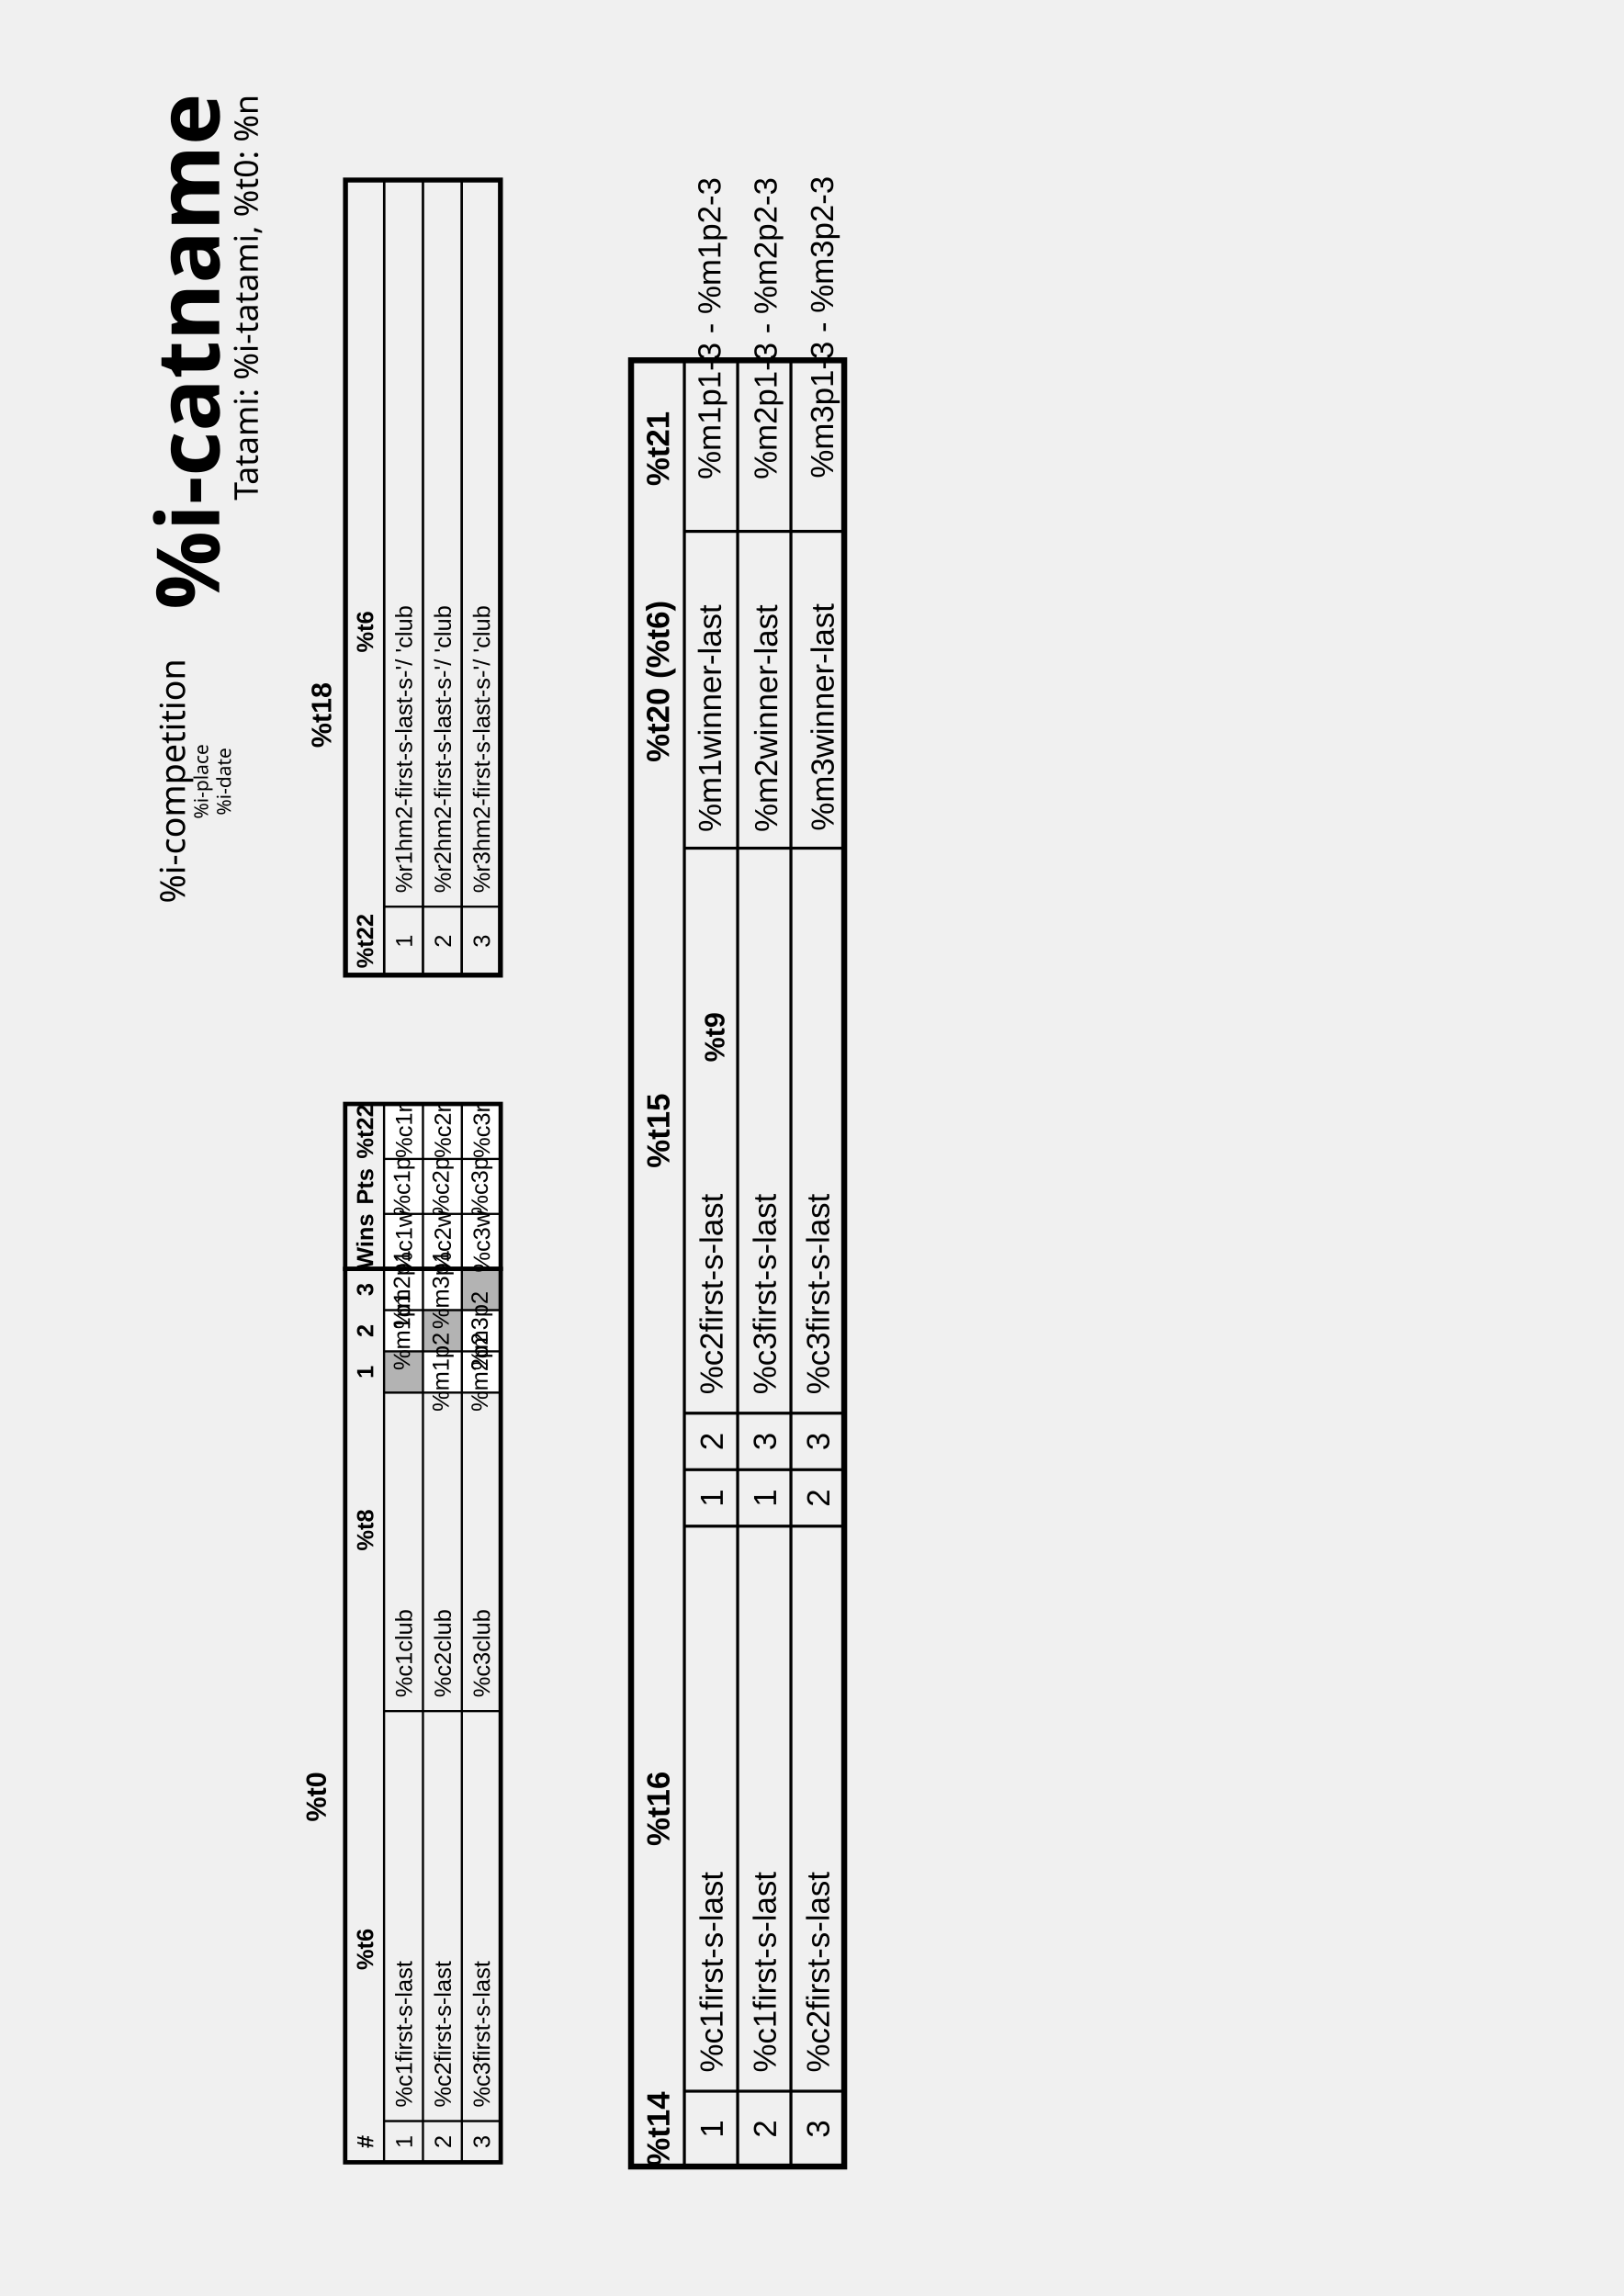
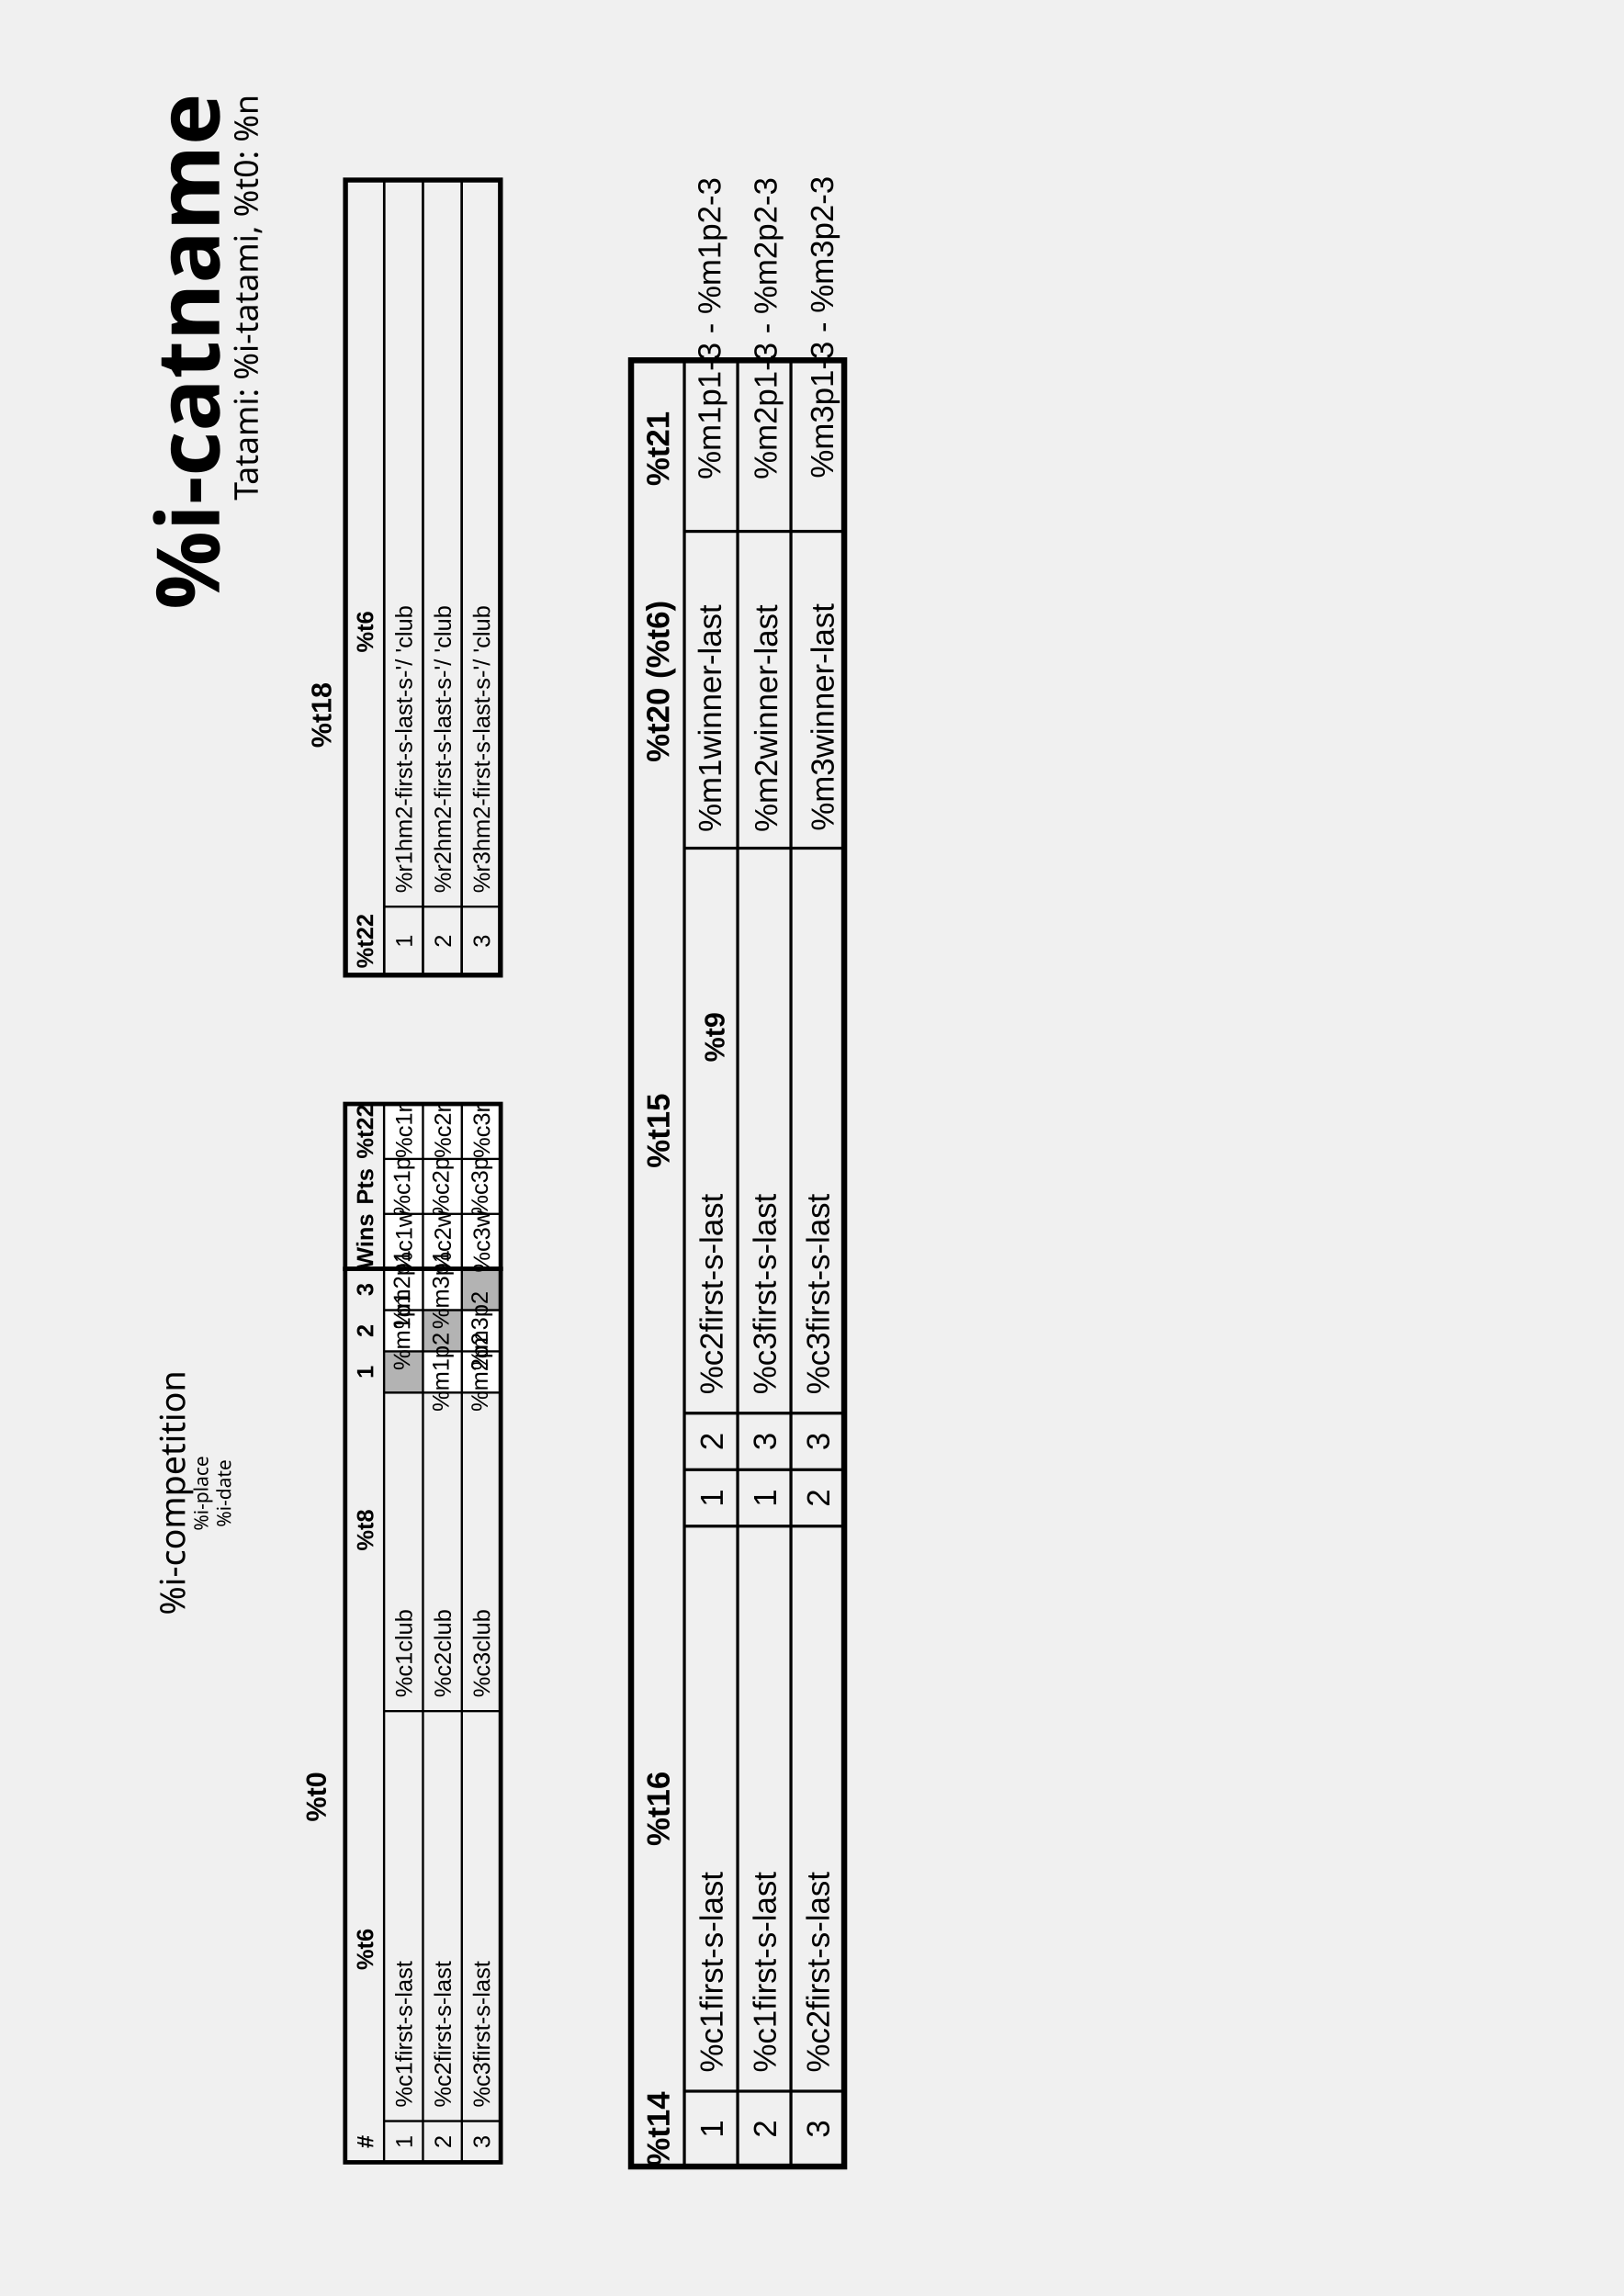
<svg xmlns="http://www.w3.org/2000/svg" width="210mm" height="297mm" id="judoshiai" version="1.1" viewBox="0 0 744.095 1052.362">
  <defs id="defs270" />
  <style id="style3">tspan.cmpx { fill: red; }</style>
  <g id="layer1">
    <g id="g2170" transform="rotate(-90,380.3184,366.2004)">
      <text x="271.16" y="317.81" style="line-height:0%;text-align:center" id="text119" font-weight="bold" font-size="12.83px" font-family="Arial" text-anchor="middle">
        <tspan id="tspan121">%t9</tspan>
      </text>
      <g id="g1895" transform="translate(-276.0705,-47.03053)">
        <text x="244.6" y="221.69" id="text71" font-size="10.69px" font-family="Arial" style="line-height:0%">
          <tspan id="tspan73">%c1club</tspan>
        </text>
        <text x="244.6" y="239.51" id="text83" font-size="10.69px" font-family="Arial" style="line-height:0%">
          <tspan id="tspan85">%c2club</tspan>
        </text>
        <text x="244.6" y="257.33" id="text95" font-size="10.69px" font-family="Arial" style="line-height:0%">
          <tspan id="tspan97">%c3club</tspan>
        </text>
        <rect style="display:inline;fill:#ffffff;fill-rule:evenodd;stroke-width:0.91;stroke-opacity:0.269" id="rect965" width="132.3" height="53.46" x="384.3" y="208.92" />
        <path style="isolation:auto;mix-blend-mode:normal" id="rect4730-7" color="#000000" overflow="visible" solid-color="#000000" fill="#b3b3b3" stroke-width="0.656" d="m 421.945,244.594 h 19.54 v 17.955 h -19.54 z" />
        <path d="M 31.5,191.1 H 441 v 71.28 H 31.5 Z" id="path17" fill="none" stroke="#000000" stroke-width="2" />
        <path style="isolation:auto;mix-blend-mode:normal" id="rect4730" color="#000000" overflow="visible" solid-color="#000000" fill="#b3b3b3" stroke-width="0.656" d="m 383.905,208.738 h 19.54 v 17.955 h -19.54 z" />
        <path d="M 31.5,208.92 H 441" id="path19" fill="none" stroke="#000000" />
        <path style="isolation:auto;mix-blend-mode:normal" id="rect4730-8" color="#000000" overflow="visible" solid-color="#000000" fill="#b3b3b3" stroke-width="0.656" d="m 402.998,226.413 h 19.54 v 17.955 h -19.54 z" />
        <path d="M 31.5,226.74 H 441" id="path21" fill="none" stroke="#000000" />
        <path d="M 31.5,244.56 H 441" id="path23" fill="none" stroke="#000000" />
        <path d="m 50.4,208.92 v 53.46" id="path25" fill="none" stroke="#000000" />
        <path d="m 238.3,208.92 v 53.46" id="path27" fill="none" stroke="#000000" />
        <path d="m 384.3,208.92 v 53.46" id="path29" fill="none" stroke="#000000" />
        <path d="m 403.2,208.92 v 53.46" id="path31" fill="none" stroke="#000000" />
        <path d="m 422.1,208.92 v 53.46" id="path33" fill="none" stroke="#000000" />
        <text x="199.04" y="182.24" style="line-height:0%;text-align:center" id="text35" font-weight="bold" font-size="12.83px" font-family="Arial" text-anchor="middle">
          <tspan id="tspan37">%t0</tspan>
        </text>
        <text x="40.95" y="203.95" style="line-height:0%;text-align:center" id="text39" font-weight="bold" font-size="10.69px" font-family="Arial" text-anchor="middle">
          <tspan id="tspan41">#</tspan>
        </text>
        <text x="129.15" y="203.89" style="line-height:0%;text-align:center" id="text43" font-weight="bold" font-size="10.69px" font-family="Arial" text-anchor="middle">
          <tspan id="tspan45">%t6</tspan>
        </text>
        <text x="321.3" y="203.95" style="line-height:0%;text-align:center" id="text47" font-weight="bold" font-size="10.69px" font-family="Arial" text-anchor="middle">
          <tspan id="tspan49">%t8</tspan>
        </text>
        <text x="393.75" y="203.96" style="line-height:0%;text-align:center" id="text51" font-weight="bold" font-size="10.69px" font-family="Arial" text-anchor="middle">
          <tspan id="tspan53">1</tspan>
        </text>
        <text x="412.65" y="203.96" style="line-height:0%;text-align:center" id="text55" font-weight="bold" font-size="10.69px" font-family="Arial" text-anchor="middle">
          <tspan id="tspan57">2</tspan>
        </text>
        <text x="431.55" y="203.89" style="line-height:0%;text-align:center" id="text59" font-weight="bold" font-size="10.69px" font-family="Arial" text-anchor="middle">
          <tspan id="tspan61">3</tspan>
        </text>
        <text x="40.95" y="221.78" style="line-height:0%;text-align:center" id="text63" font-size="10.69px" font-family="Arial" text-anchor="middle">
          <tspan id="tspan65">1</tspan>
        </text>
        <text x="56.7" y="221.69" id="text67" font-size="10.69px" font-family="Arial" style="line-height:0%">
          <tspan id="tspan69">%c1first-s-last</tspan>
        </text>
        <text x="40.95" y="239.6" style="line-height:0%;text-align:center" id="text75" font-size="10.69px" font-family="Arial" text-anchor="middle">
          <tspan id="tspan77">2</tspan>
        </text>
        <text x="56.7" y="239.51" id="text79" font-size="10.69px" font-family="Arial" style="line-height:0%">
          <tspan id="tspan81">%c2first-s-last</tspan>
        </text>
        <text x="40.95" y="257.35" style="line-height:0%;text-align:center" id="text87" font-size="10.69px" font-family="Arial" text-anchor="middle">
          <tspan id="tspan89">3</tspan>
        </text>
        <text x="56.7" y="257.33" id="text91" font-size="10.69px" font-family="Arial" style="line-height:0%">
          <tspan id="tspan93">%c3first-s-last</tspan>
        </text>
        <text x="412.65" y="220.74" style="line-height:0%;text-align:center" id="text171" font-size="10.69px" font-family="Arial" text-anchor="middle">
          <tspan id="tspan173">%m1p1</tspan>
        </text>
        <text x="393.75" y="238.56" style="line-height:0%;text-align:center" id="text175" font-size="10.69px" font-family="Arial" text-anchor="middle">
          <tspan id="tspan177">%m1p2</tspan>
        </text>
        <text x="431.55" y="220.74" style="line-height:0%;text-align:center" id="text207" font-size="10.69px" font-family="Arial" text-anchor="middle">
          <tspan id="tspan209">%m2p1</tspan>
        </text>
        <text x="393.75" y="256.38" style="line-height:0%;text-align:center" id="text211" font-size="10.69px" font-family="Arial" text-anchor="middle">
          <tspan id="tspan213">%m2p2</tspan>
        </text>
        <text x="431.55" y="238.56" style="line-height:0%;text-align:center" id="text243" font-size="10.69px" font-family="Arial" text-anchor="middle">
          <tspan id="tspan245">%m3p1</tspan>
        </text>
        <text x="412.65" y="256.38" style="line-height:0%;text-align:center" id="text247" font-size="10.69px" font-family="Arial" text-anchor="middle">
          <tspan id="tspan249">%m3p2</tspan>
        </text>
        <path d="m 441,191.1 h 75.6 v 71.28 H 441 Z" id="path251" fill="none" stroke="#000000" stroke-width="2" />
        <path d="m 441,208.92 h 75.6" id="path253" fill="none" stroke="#000000" />
        <path d="m 441,226.74 h 75.6" id="path255" fill="none" stroke="#000000" />
        <path d="m 441,244.56 h 75.6" id="path257" fill="none" stroke="#000000" />
        <path d="m 466.2,208.92 v 53.46" id="path259" fill="none" stroke="#000000" />
        <path d="m 491.4,208.92 v 53.46" id="path261" fill="none" stroke="#000000" />
        <text x="453.6" y="203.89" style="line-height:0%;text-align:center" id="text263" font-weight="bold" font-size="10.69px" font-family="Arial" text-anchor="middle">
          <tspan id="tspan265">Wins</tspan>
        </text>
        <text x="478.8" y="203.89" style="line-height:0%;text-align:center" id="text267" font-weight="bold" font-size="10.69px" font-family="Arial" text-anchor="middle">
          <tspan id="tspan269">Pts</tspan>
        </text>
        <text x="504" y="203.89" style="line-height:0%;text-align:center" id="text271" font-weight="bold" font-size="10.69px" font-family="Arial" text-anchor="middle">
          <tspan id="tspan273">%t22</tspan>
        </text>
        <text x="453.6" y="221.69" style="line-height:0%;text-align:center" id="text275" font-size="10.69px" font-family="Arial" text-anchor="middle">
          <tspan id="tspan277">%c1w</tspan>
        </text>
        <text x="478.8" y="220.74" style="line-height:0%;text-align:center" id="text279" font-size="10.69px" font-family="Arial" text-anchor="middle">
          <tspan id="tspan281">%c1p</tspan>
        </text>
        <text x="504" y="221.69" style="line-height:0%;text-align:center" id="text283" font-size="10.69px" font-family="Arial" text-anchor="middle">
          <tspan id="tspan285">%c1r</tspan>
        </text>
        <text x="453.6" y="239.51" style="line-height:0%;text-align:center" id="text287" font-size="10.69px" font-family="Arial" text-anchor="middle">
          <tspan id="tspan289">%c2w</tspan>
        </text>
        <text x="478.8" y="238.56" style="line-height:0%;text-align:center" id="text291" font-size="10.69px" font-family="Arial" text-anchor="middle">
          <tspan id="tspan293">%c2p</tspan>
        </text>
        <text x="504" y="239.51" style="line-height:0%;text-align:center" id="text295" font-size="10.69px" font-family="Arial" text-anchor="middle">
          <tspan id="tspan297">%c2r</tspan>
        </text>
        <text x="453.6" y="257.33" style="line-height:0%;text-align:center" id="text299" font-size="10.69px" font-family="Arial" text-anchor="middle">
          <tspan id="tspan301">%c3w</tspan>
        </text>
        <text x="478.8" y="256.38" style="line-height:0%;text-align:center" id="text303" font-size="10.69px" font-family="Arial" text-anchor="middle">
          <tspan id="tspan305">%c3p</tspan>
        </text>
        <text x="504" y="257.33" style="line-height:0%;text-align:center" id="text307" font-size="10.69px" font-family="Arial" text-anchor="middle">
          <tspan id="tspan309">%c3r</tspan>
        </text>
      </g>
      <g id="g1984" transform="translate(267.9446,-260.87)">
        <path d="m 31.632,405.072 h 364.42 v 71.016 H 31.63 Z" id="path311" fill="none" stroke="#000000" stroke-width="2.263" />
        <path d="m 31.632,422.826 h 364.42" id="path313" fill="none" stroke="#000000" stroke-width="1.132" />
        <path d="m 31.632,440.58 h 364.42" id="path315" fill="none" stroke="#000000" stroke-width="1.132" />
        <path d="m 31.632,458.334 h 364.42" id="path317" fill="none" stroke="#000000" stroke-width="1.132" />
        <path d="m 63,422.76 v 53.46" id="path319" fill="none" stroke="#000000" />
        <text x="150.82" y="398.48" style="line-height:0%;text-align:center" id="text321" font-weight="bold" font-size="12.83px" font-family="Arial" text-anchor="middle">
          <tspan id="tspan323">%t18</tspan>
        </text>
        <text x="47.25" y="417.73" style="line-height:0%;text-align:center" id="text325" font-weight="bold" font-size="10.69px" font-family="Arial" text-anchor="middle">
          <tspan id="tspan327">%t22</tspan>
        </text>
        <text x="189" y="417.73" style="line-height:0%;text-align:center" id="text329" font-weight="bold" font-size="10.69px" font-family="Arial" text-anchor="middle">
          <tspan id="tspan331">%t6</tspan>
        </text>
        <text x="47.25" y="435.62" style="line-height:0%;text-align:center" id="text333" font-size="10.69px" font-family="Arial" text-anchor="middle">
          <tspan id="tspan335">1</tspan>
        </text>
        <text x="69.3" y="435.53" id="text337" font-size="10.69px" font-family="Arial" style="line-height:0%">
          <tspan id="tspan339">%r1hm2-first-s-last-s-'/ 'club</tspan>
        </text>
        <text x="47.25" y="453.44" style="line-height:0%;text-align:center" id="text341" font-size="10.69px" font-family="Arial" text-anchor="middle">
          <tspan id="tspan343">2</tspan>
        </text>
        <text x="69.3" y="453.35" id="text345" font-size="10.69px" font-family="Arial" style="line-height:0%">
          <tspan id="tspan347">%r2hm2-first-s-last-s-'/ 'club</tspan>
        </text>
        <text x="47.25" y="471.19" style="line-height:0%;text-align:center" id="text349" font-size="10.69px" font-family="Arial" text-anchor="middle">
          <tspan id="tspan351">3</tspan>
        </text>
        <text x="69.3" y="471.17" id="text353" font-size="10.69px" font-family="Arial" style="line-height:0%">
          <tspan id="tspan355">%r3hm2-first-s-last-s-'/ 'club</tspan>
        </text>
      </g>
-       <text id="text14416" style="line-height:0%;text-align:center" y="70.632" x="388.553" font-size="15.851px" font-family="Calibri" text-anchor="middle">%i-competition</text>
-       <text id="text14418" style="line-height:0%;text-align:center" y="81.204" x="388.317" font-size="8.806px" font-family="Calibri" text-anchor="middle">%i-place</text>
-       <text id="text14420" style="line-height:0%;text-align:center" y="91.635" x="388.317" font-size="8.806px" font-family="Calibri" text-anchor="middle">%i-date</text>
+       <text id="text14416" style="line-height:0%;text-align:center" y="70.632" x="62.303" font-size="15.851px" font-family="Calibri" text-anchor="middle">%i-competition</text>
+       <text id="text14418" style="line-height:0%;text-align:center" y="81.204" x="62.067" font-size="8.806px" font-family="Calibri" text-anchor="middle">%i-place</text>
+       <text id="text14420" style="line-height:0%;text-align:center" y="91.635" x="62.067" font-size="8.806px" font-family="Calibri" text-anchor="middle">%i-date</text>
      <text id="text14424" style="line-height:0%;text-align:end" y="86.341" x="703.673" font-size="8.806px" font-family="Calibri" text-anchor="end">
        <tspan style="-inkscape-font-specification:'Calibri Bold'" id="tspan6597" font-weight="bold" font-size="40px">%i-catname</tspan>
      </text>
      <text id="text14430" style="line-height:0%;text-align:end" y="104.044" x="703.155" font-size="8.806px" font-family="Calibri" text-anchor="end">
        <tspan id="tspan5019" font-size="15px">Tatami: %i-tatami, %t0: %n</tspan>
      </text>
      <g id="g1959" transform="matrix(1.370211,0,0,1.370211,-289.6619,-133.2663)">
        <path d="M 31.497,298.017 H 635.706 v 71.286 H 31.497 Z" id="path99" fill="none" stroke="#000000" stroke-width="1.994" />
        <path d="M 31.5,315.84 H 635.7" id="path101" fill="none" stroke="#000000" />
        <path d="M 31.5,333.66 H 635.7" id="path103" fill="none" stroke="#000000" />
        <path d="M 31.5,351.48 H 635.7" id="path105" fill="none" stroke="#000000" />
        <path d="M 56.7,315.84 V 369.3" id="path107" fill="none" stroke="#000000" />
        <path d="M 245.7,315.84 V 369.3" id="path109" fill="none" stroke="#000000" />
        <path d="M 264.6,315.84 V 369.3" id="path111" fill="none" stroke="#000000" />
        <path d="M 283.5,315.84 V 369.3" id="path113" fill="none" stroke="#000000" />
        <path d="m 472.5,315.645 v 53.46" id="path113-7" fill="none" stroke="#000000" />
        <path d="m 578.475,315.728 v 53.46" id="path113-7-5" fill="none" stroke="#000000" />
        <text x="44.1" y="310.81" style="line-height:0%;text-align:center" id="text123" font-weight="bold" font-size="10.69px" font-family="Arial" text-anchor="middle">
          <tspan id="tspan125">%t14</tspan>
        </text>
        <text x="151.2" y="310.81" style="line-height:0%;text-align:center" id="text127" font-weight="bold" font-size="10.69px" font-family="Arial" text-anchor="middle">
          <tspan id="tspan129">%t16</tspan>
        </text>
        <text x="378" y="310.81" style="line-height:0%;text-align:center" id="text131" font-weight="bold" font-size="10.69px" font-family="Arial" text-anchor="middle">
          <tspan id="tspan133">%t15</tspan>
        </text>
        <text x="255.15" y="328.7" style="line-height:0%;text-align:center" id="text143" font-size="10.69px" font-family="Arial" text-anchor="middle">
          <tspan id="tspan145">1</tspan>
        </text>
        <text x="274.05" y="328.7" style="line-height:0%;text-align:center" id="text147" font-size="10.69px" font-family="Arial" text-anchor="middle">
          <tspan id="tspan149">2</tspan>
        </text>
        <text x="44.1" y="328.7" style="line-height:0%;text-align:center" id="text151" font-size="10.69px" font-family="Arial" text-anchor="middle">
          <tspan id="tspan153">1</tspan>
        </text>
        <text x="63" y="328.61" id="text155" font-size="10.69px" font-family="Arial" style="line-height:0%">
          <tspan id="tspan157">%c1first-s-last</tspan>
        </text>
        <text x="289.8" y="328.61" id="text159" font-size="10.69px" font-family="Arial" style="line-height:0%">
          <tspan id="tspan161">%c2first-s-last</tspan>
        </text>
        <text x="255.15" y="346.52" style="line-height:0%;text-align:center" id="text179" font-size="10.69px" font-family="Arial" text-anchor="middle">
          <tspan id="tspan181">1</tspan>
        </text>
        <text x="274.05" y="346.45" style="line-height:0%;text-align:center" id="text183" font-size="10.69px" font-family="Arial" text-anchor="middle">
          <tspan id="tspan185">3</tspan>
        </text>
        <text x="44.1" y="346.52" style="line-height:0%;text-align:center" id="text187" font-size="10.69px" font-family="Arial" text-anchor="middle">
          <tspan id="tspan189">2</tspan>
        </text>
        <text x="63" y="346.43" id="text191" font-size="10.69px" font-family="Arial" style="line-height:0%">
          <tspan id="tspan193">%c1first-s-last</tspan>
        </text>
        <text x="289.8" y="346.43" id="text195" font-size="10.69px" font-family="Arial" style="line-height:0%">
          <tspan id="tspan197">%c3first-s-last</tspan>
        </text>
        <text x="255.15" y="364.34" style="line-height:0%;text-align:center" id="text215" font-size="10.69px" font-family="Arial" text-anchor="middle">
          <tspan id="tspan217">2</tspan>
        </text>
        <text x="274.05" y="364.27" style="line-height:0%;text-align:center" id="text219" font-size="10.69px" font-family="Arial" text-anchor="middle">
          <tspan id="tspan221">3</tspan>
        </text>
        <text x="44.1" y="364.27" style="line-height:0%;text-align:center" id="text223" font-size="10.69px" font-family="Arial" text-anchor="middle">
          <tspan id="tspan225">3</tspan>
        </text>
        <text x="63" y="364.25" id="text227" font-size="10.69px" font-family="Arial" style="line-height:0%">
          <tspan id="tspan229">%c2first-s-last</tspan>
        </text>
        <text x="289.8" y="364.25" id="text231" font-size="10.69px" font-family="Arial" style="line-height:0%">
          <tspan id="tspan233">%c3first-s-last</tspan>
        </text>
        <text x="606.15" y="310.698" style="line-height:0%;text-align:center" id="text115" font-weight="bold" font-size="10.69px" font-family="Arial" text-anchor="middle">
          <tspan id="tspan117">%t21</tspan>
        </text>
        <text x="528.3" y="310.698" style="line-height:0%;text-align:center" id="text111" font-weight="bold" font-size="10.69px" font-family="Arial" text-anchor="middle">
          <tspan id="tspan113">%t20 (%t6)</tspan>
        </text>
        <text x="595.895" y="327.903" style="line-height:0%;text-align:center" id="text139-3" font-size="10.69px" font-family="Arial" text-anchor="middle">
          <tspan x="595.895" y="327.903" id="tspan625" style="text-align:start;text-anchor:start">%m1p1-3 - %m1p2-3</tspan>
        </text>
        <text x="595.895" y="346.698" style="line-height:0%;text-align:center" id="text139-3-7" font-size="10.69px" font-family="Arial" text-anchor="middle">
          <tspan x="595.895" y="346.698" id="tspan625-5" style="text-align:start;text-anchor:start">%m2p1-3 - %m2p2-3</tspan>
        </text>
        <text x="596.288" y="365.586" style="line-height:0%;text-align:center" id="text139-3-3" font-size="10.69px" font-family="Arial" text-anchor="middle">
          <tspan x="596.288" y="365.586" id="tspan625-56" style="text-align:start;text-anchor:start">%m3p1-3 - %m3p2-3</tspan>
        </text>
        <text x="477.917" y="328.089" style="line-height:0%;text-align:center" id="text139-3-36" font-size="10.69px" font-family="Arial" text-anchor="middle">
          <tspan x="477.917" y="328.089" id="tspan625-7" style="text-align:start;text-anchor:start">%m1winner-last</tspan>
        </text>
        <text x="477.917" y="346.884" style="line-height:0%;text-align:center" id="text139-3-7-5" font-size="10.69px" font-family="Arial" text-anchor="middle">
          <tspan x="477.917" y="346.884" id="tspan625-5-3" style="text-align:start;text-anchor:start">%m2winner-last</tspan>
        </text>
        <text x="478.309" y="365.772" style="line-height:0%;text-align:center" id="text139-3-3-5" font-size="10.69px" font-family="Arial" text-anchor="middle">
          <tspan x="478.309" y="365.772" id="tspan625-56-6" style="text-align:start;text-anchor:start">%m3winner-last</tspan>
        </text>
      </g>
    </g>
  </g>
</svg>
